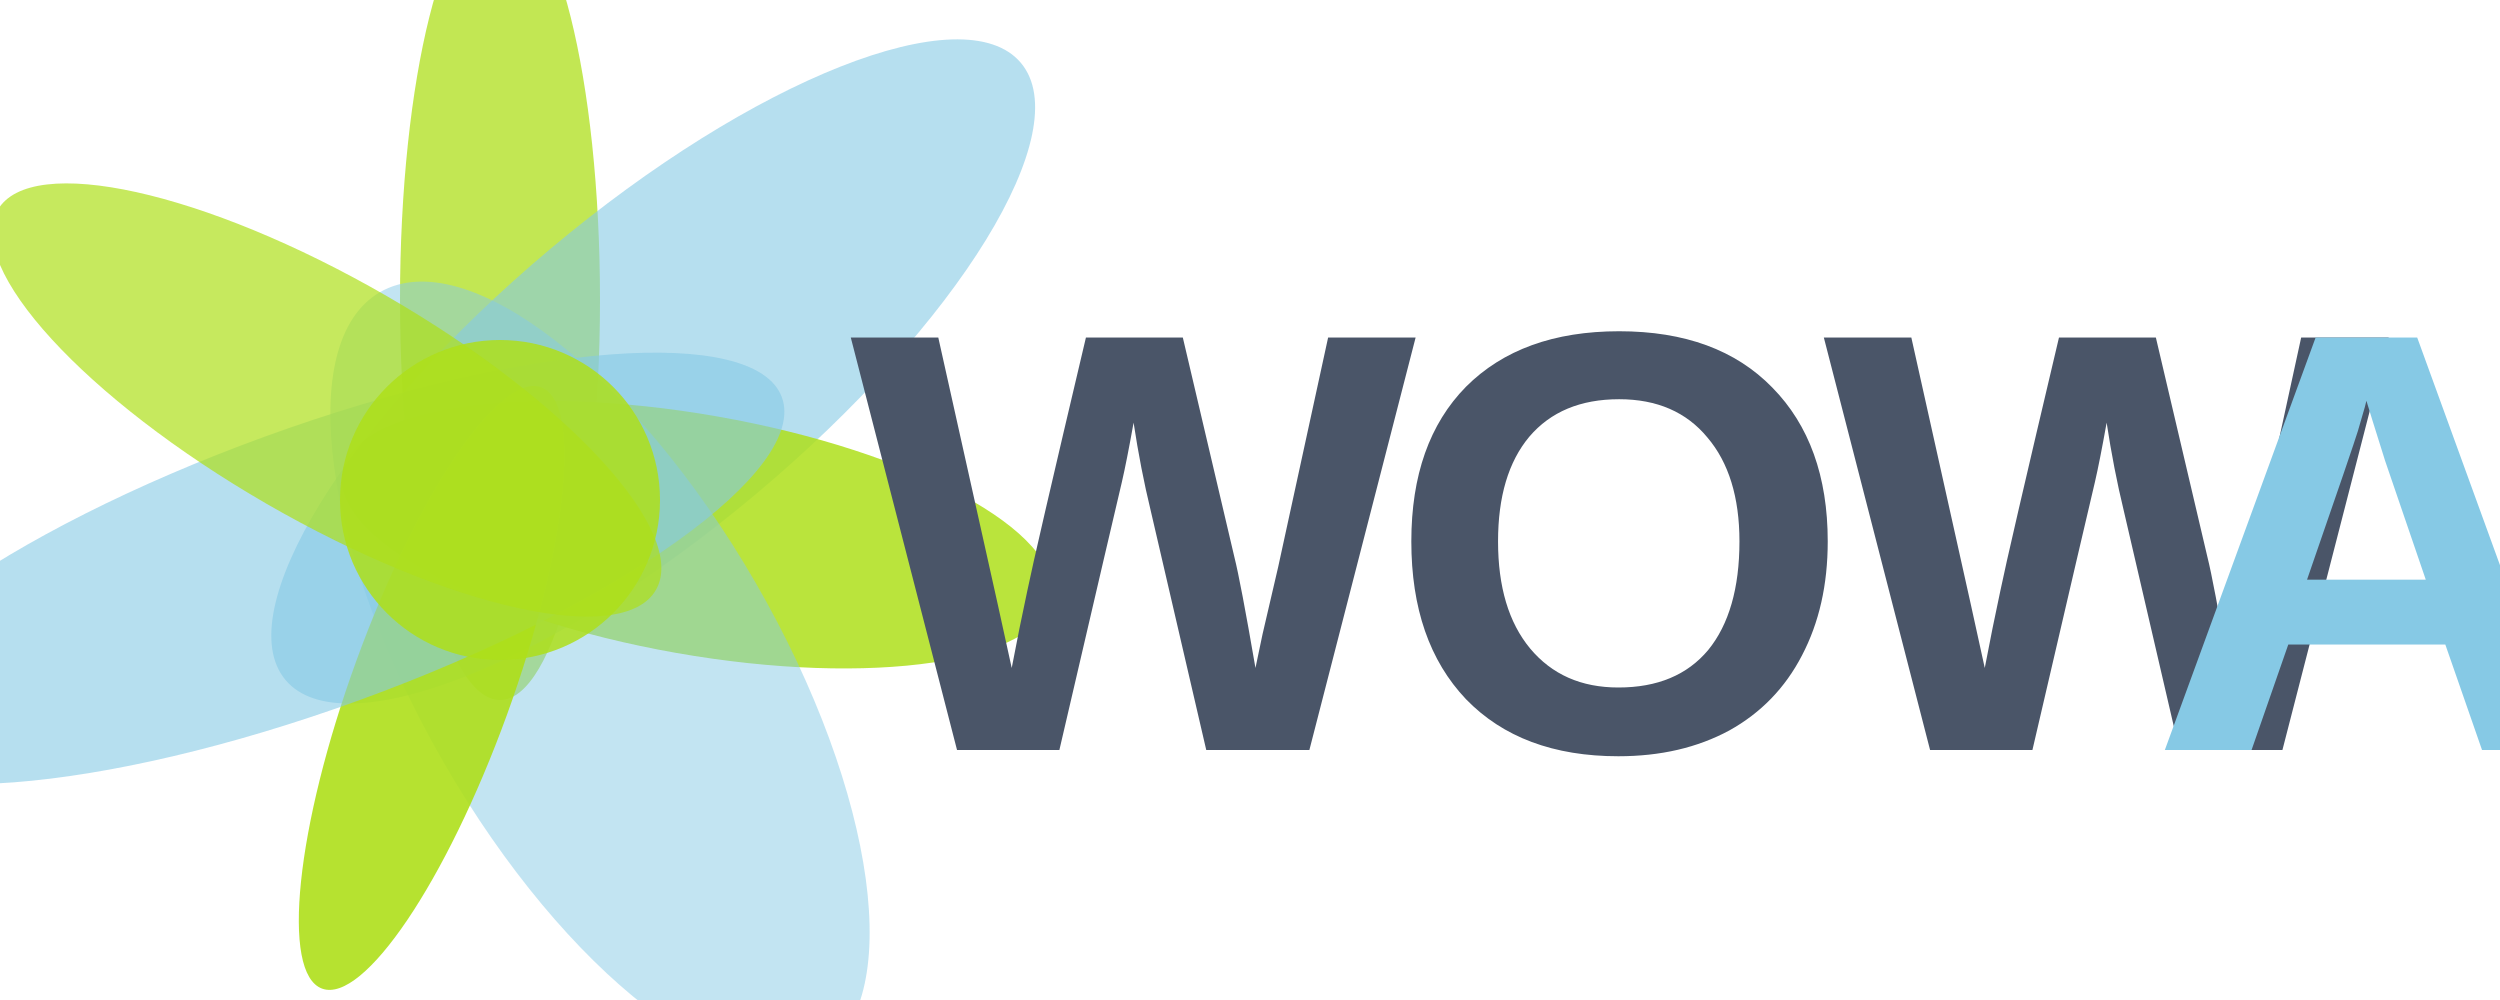
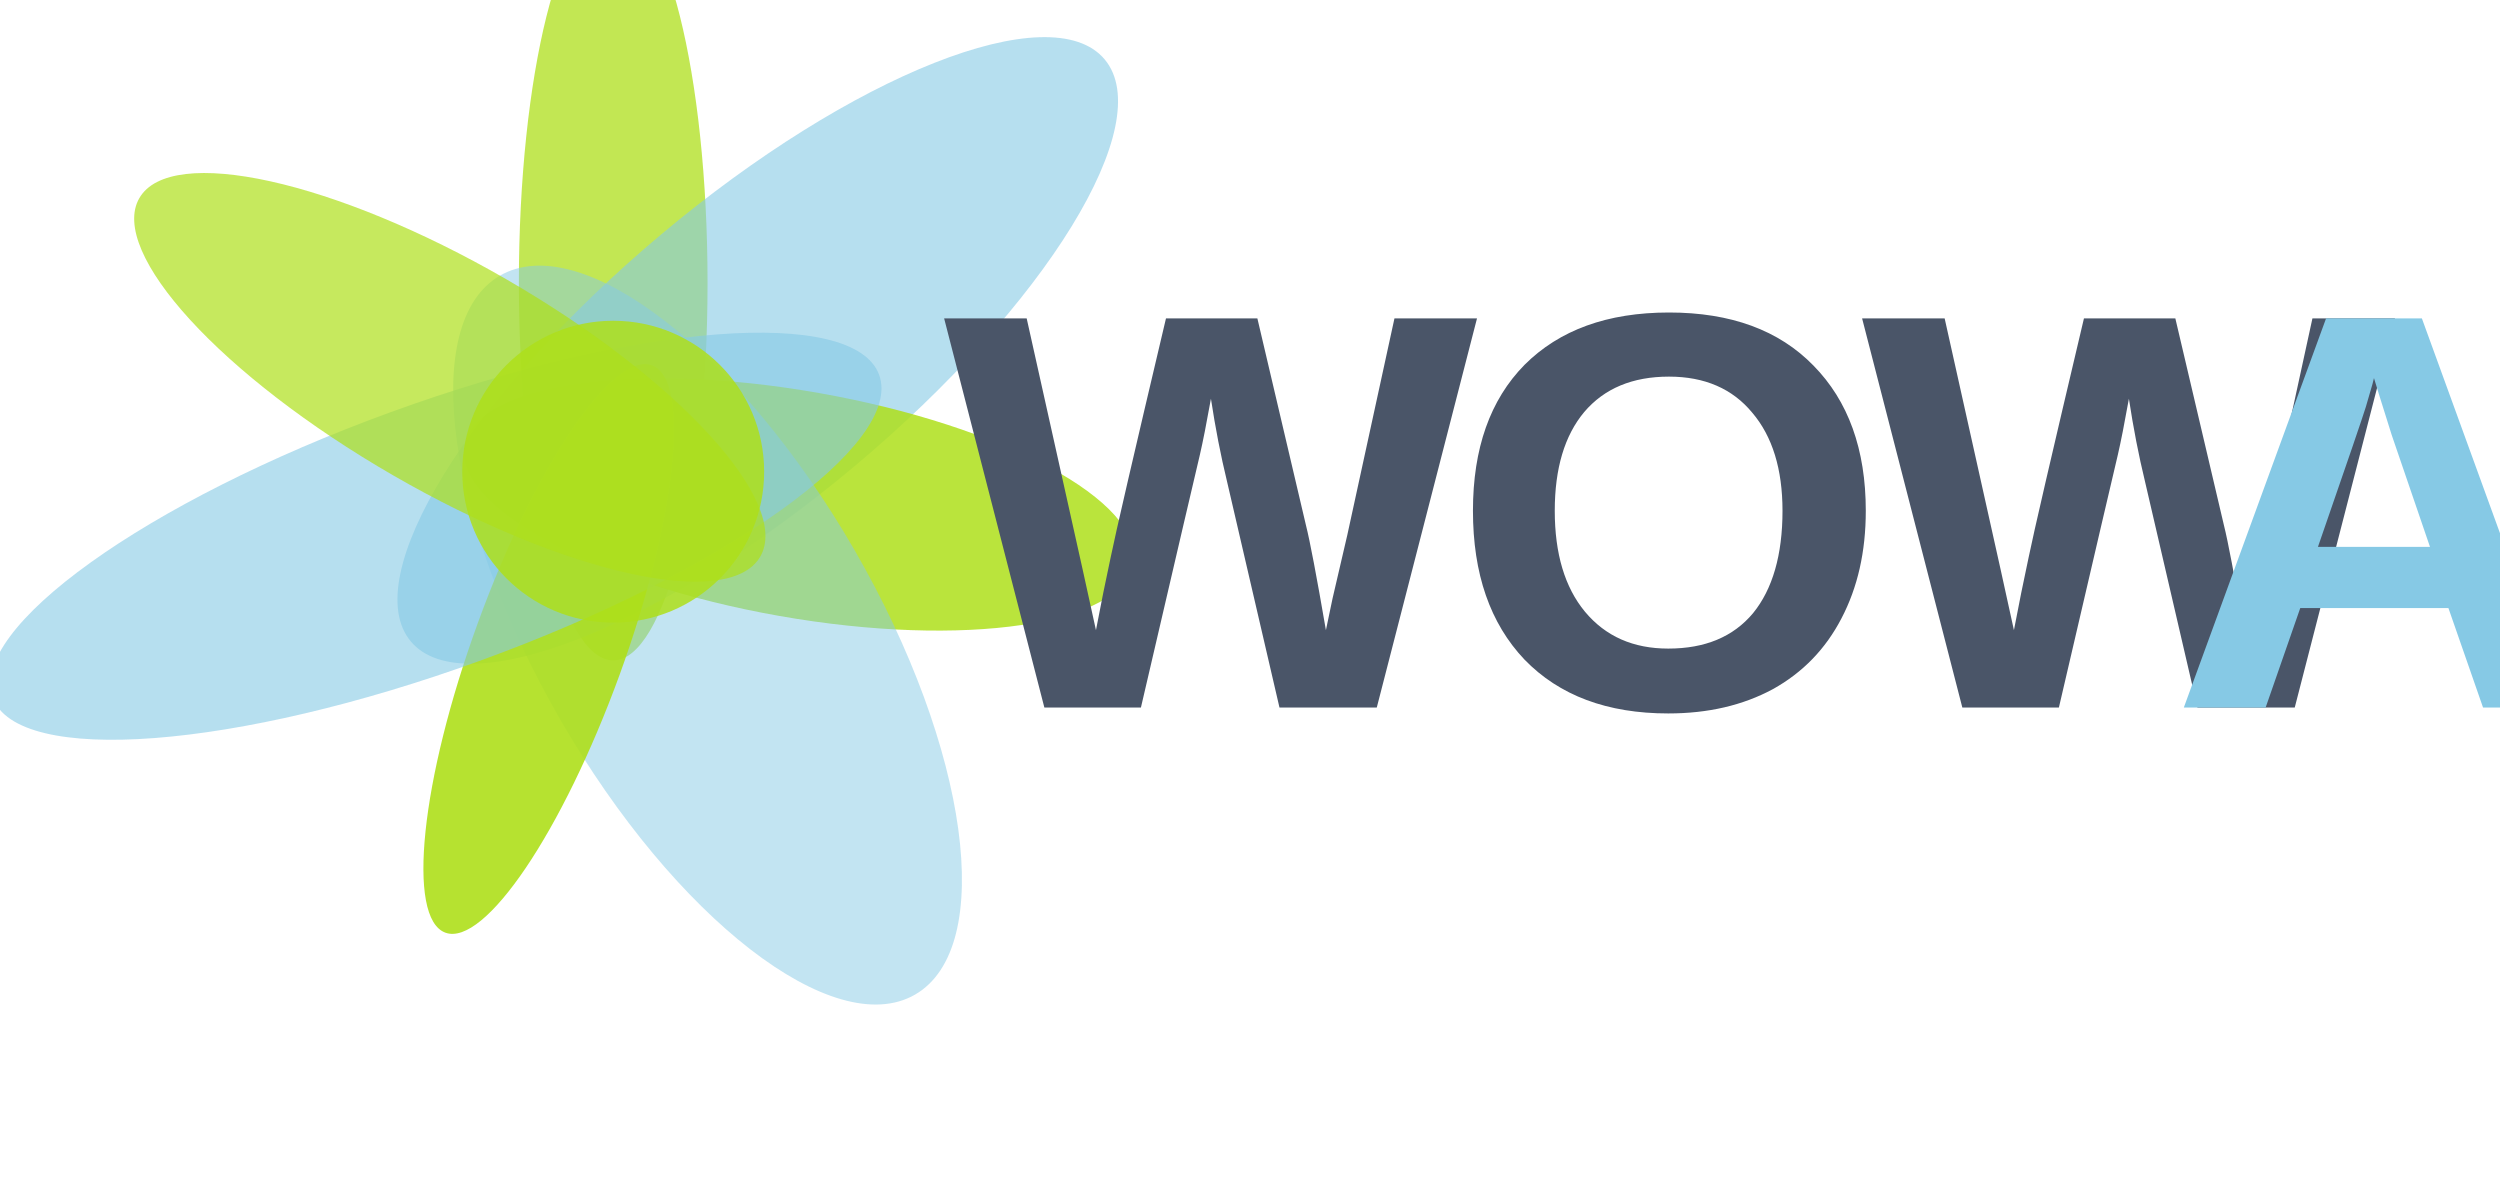
- <svg xmlns="http://www.w3.org/2000/svg" viewBox="0 0 50 20">
+ <svg xmlns="http://www.w3.org/2000/svg" viewBox="-3 0 53 25">
  <defs>
    <g id="mainFlower">
      <ellipse cx="0" cy="-10" rx="5" ry="20" fill="#aedf1a" opacity="0.75" transform="rotate(0)" />
      <ellipse cx="0" cy="-10" rx="8" ry="24" fill="#86c9e5" opacity="0.6" transform="rotate(50)" />
      <ellipse cx="0" cy="-10" rx="6" ry="18" fill="#aedf1a" opacity="0.85" transform="rotate(100)" />
      <ellipse cx="0" cy="-10" rx="9" ry="22" fill="#86c9e5" opacity="0.5" transform="rotate(150)" />
      <ellipse cx="0" cy="-10" rx="4" ry="16" fill="#aedf1a" opacity="0.9" transform="rotate(200)" />
      <ellipse cx="0" cy="-10" rx="7" ry="25" fill="#86c9e5" opacity="0.6" transform="rotate(250)" />
      <ellipse cx="0" cy="-10" rx="6" ry="19" fill="#aedf1a" opacity="0.7" transform="rotate(300)" />
      <circle cx="0" cy="0" r="8" fill="#aedf1a" opacity="0.85" />
    </g>
  </defs>
  <use href="#mainFlower" transform="translate(10, 10) scale(0.4)" />
  <text x="17" y="15" font-family="Arial, sans-serif" font-size="12" font-weight="900" fill="#4a5568" letter-spacing="-0.6px">WOW</text>
  <text x="43" y="15" font-family="Arial, sans-serif" font-size="12" font-weight="900" fill="#86c9e5">AI</text>
</svg>
